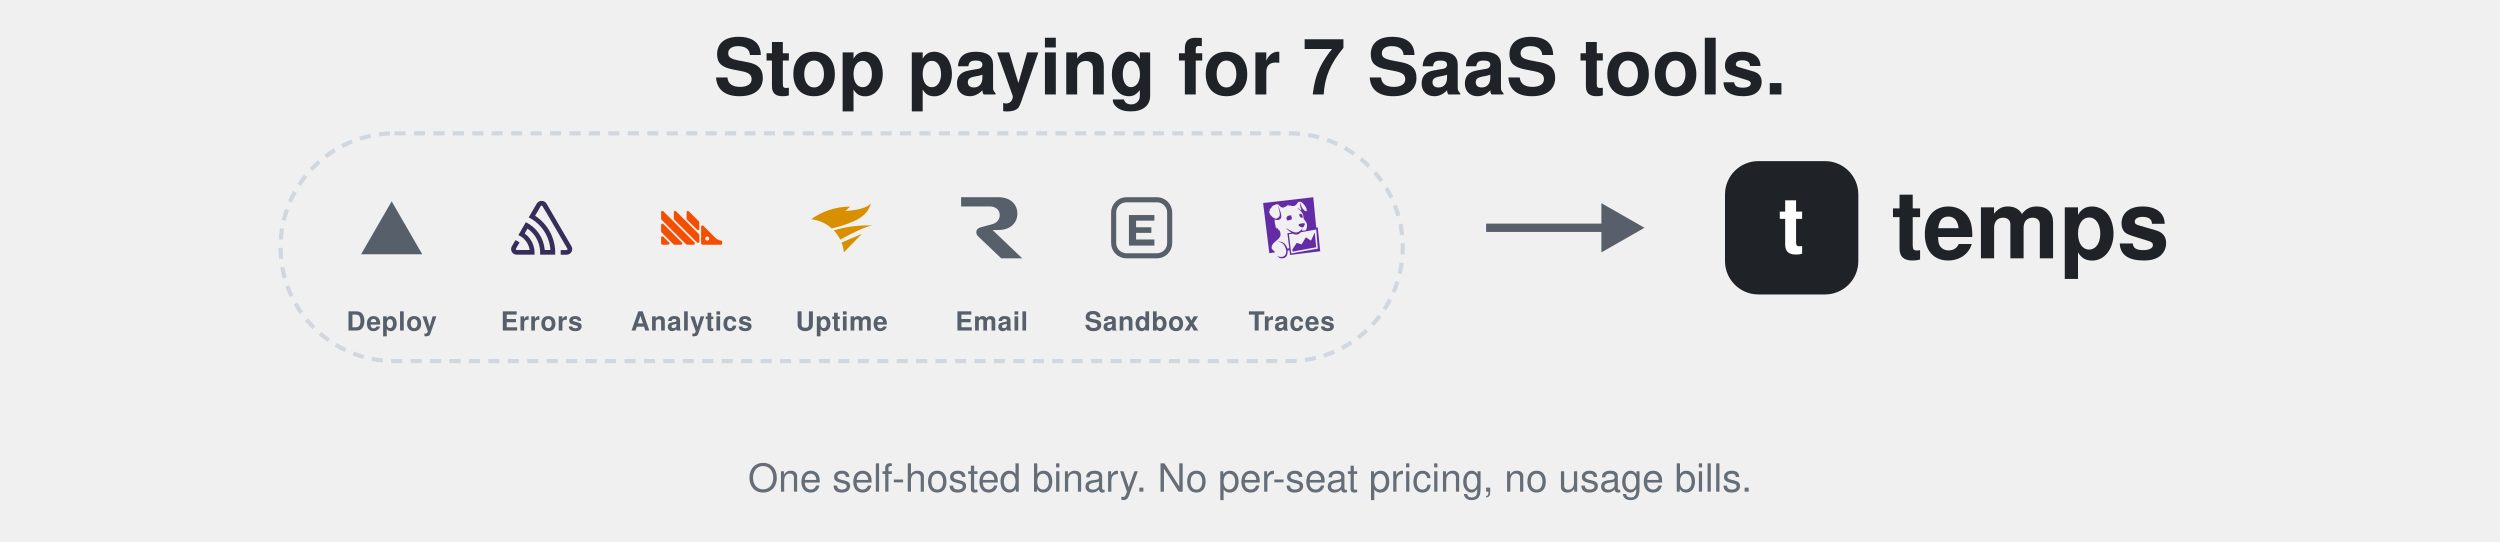
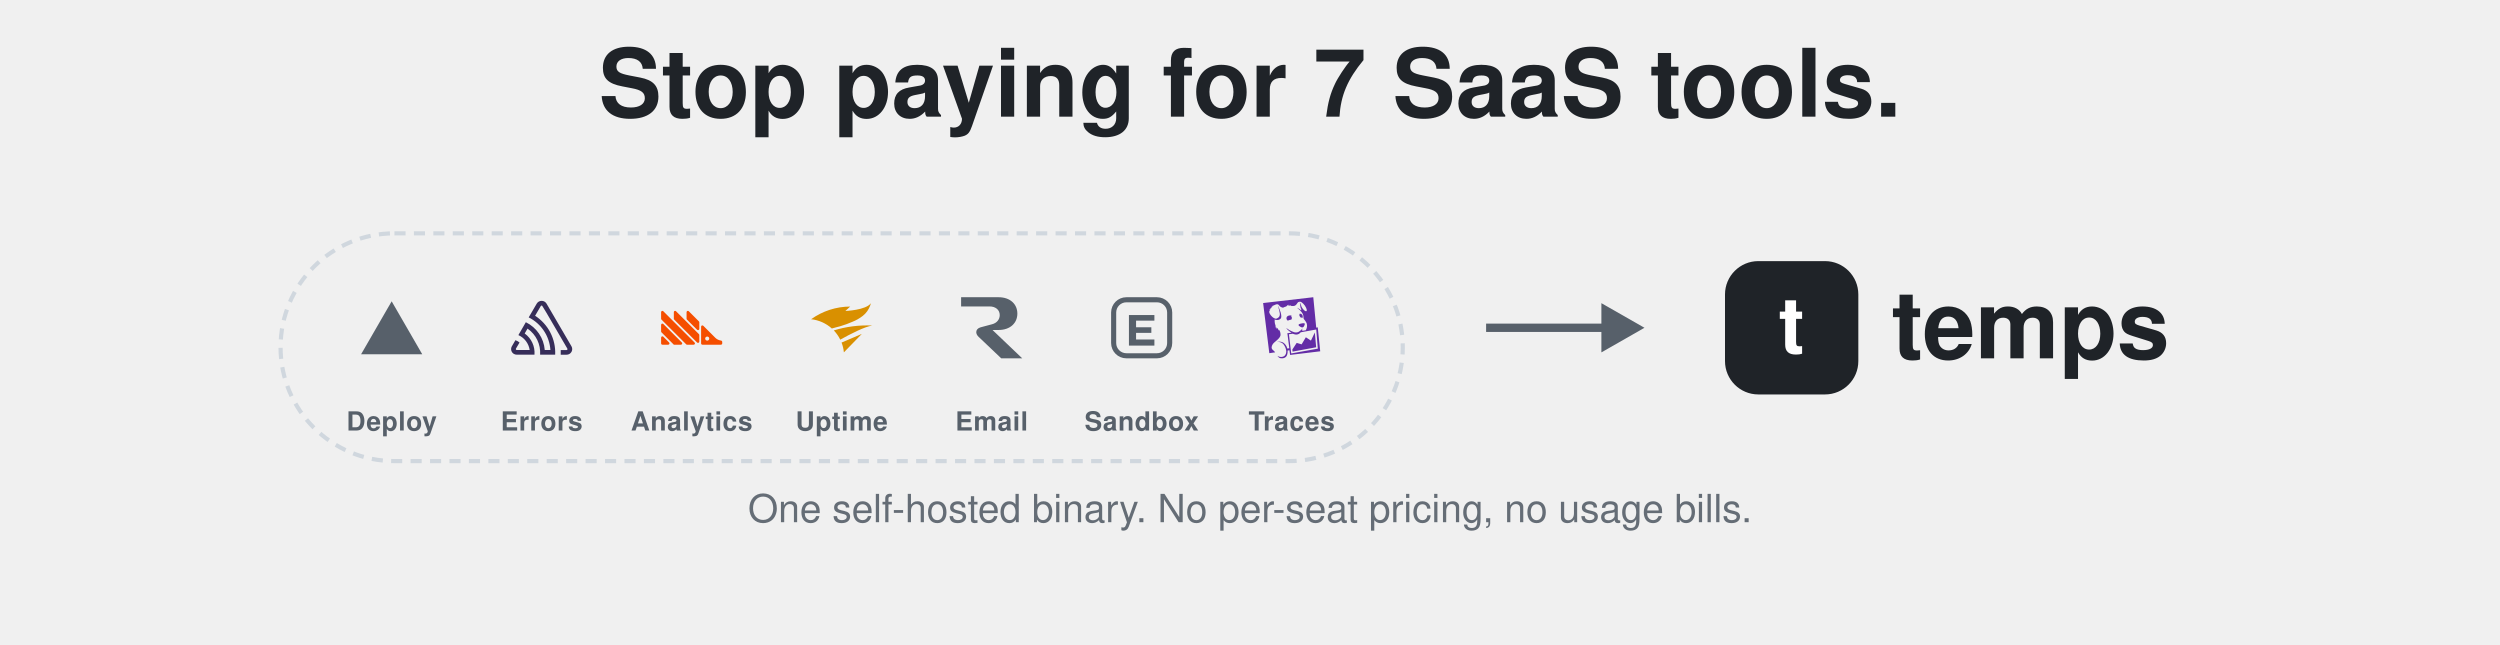
- <svg xmlns="http://www.w3.org/2000/svg" width="900" height="195" viewBox="0 0 900 195" font-family="-apple-system, BlinkMacSystemFont, 'Segoe UI', Helvetica, Arial, sans-serif">
-   <text x="450" y="34" text-anchor="middle" font-size="28" font-weight="800" fill="#1f2328">Stop paying for 7 SaaS tools.</text>
-   <rect x="101" y="48" width="404" height="82" rx="41" fill="none" stroke="#d0d7de" stroke-dasharray="4 3" stroke-width="1.5" />
-   <g transform="translate(130,71) scale(0.9166667)">
+ <svg xmlns="http://www.w3.org/2000/svg" width="900" height="232" viewBox="0 0 900 232" font-family="-apple-system, BlinkMacSystemFont, 'Segoe UI', Helvetica, Arial, sans-serif">
+   <text x="450" y="42" text-anchor="middle" font-size="34" font-weight="800" fill="#1f2328">Stop paying for 7 SaaS tools.</text>
+   <rect x="101" y="84" width="404" height="82" rx="41" fill="none" stroke="#d0d7de" stroke-dasharray="4 3" stroke-width="1.5" />
+   <g transform="translate(130,107) scale(0.9166667)">
    <path fill="#57606a" d="m12 1.608 12 20.784H0Z" />
  </g>
-   <g transform="translate(184,71) scale(0.9166667)">
+   <g transform="translate(184,107) scale(0.9166667)">
    <path fill="#362D59" d="M13.91 2.505c-.873-1.448-2.972-1.448-3.844 0L6.904 7.92a15.478 15.478 0 0 1 8.53 12.811h-2.221A13.301 13.301 0 0 0 5.784 9.814l-2.926 5.06a7.65 7.65 0 0 1 4.435 5.848H2.194a.365.365 0 0 1-.298-.534l1.413-2.402a5.16 5.16 0 0 0-1.614-.913L.296 19.275a2.182 2.182 0 0 0 .812 2.999 2.24 2.24 0 0 0 1.086.288h6.983a9.322 9.322 0 0 0-3.845-8.318l1.11-1.922a11.47 11.47 0 0 1 4.95 10.24h5.915a17.242 17.242 0 0 0-7.885-15.28l2.244-3.845a.37.37 0 0 1 .504-.13c.255.14 9.75 16.708 9.928 16.9a.365.365 0 0 1-.327.543h-2.287c.029.612.029 1.223 0 1.831h2.297a2.206 2.206 0 0 0 1.922-3.31z" />
  </g>
-   <g transform="translate(238,71) scale(0.9166667)">
+   <g transform="translate(238,107) scale(0.9166667)">
    <path fill="#F54E00" d="M9.854 14.5 5 9.647.854 5.5A.5.5 0 0 0 0 5.854V8.44a.5.5 0 0 0 .146.353L5 13.647l.147.146L9.854 18.5l.146.147v-.049c.065.03.134.049.207.049h2.586a.5.5 0 0 0 .353-.854L9.854 14.5zm0-5-4-4a.487.487 0 0 0-.409-.144.515.515 0 0 0-.356.21.493.493 0 0 0-.089.288V8.44a.5.5 0 0 0 .147.353l9 9a.5.5 0 0 0 .853-.354v-2.585a.5.5 0 0 0-.146-.354l-5-5zm1-4a.5.5 0 0 0-.854.354V8.44a.5.5 0 0 0 .147.353l4 4a.5.5 0 0 0 .853-.354V9.854a.5.5 0 0 0-.146-.354l-4-4zm12.647 11.515a3.863 3.863 0 0 1-2.232-1.1l-4.708-4.707a.5.5 0 0 0-.854.354v6.585a.5.5 0 0 0 .5.5H23.5a.5.5 0 0 0 .5-.5v-.6c0-.276-.225-.497-.499-.532zm-5.394.032a.8.8 0 1 1 0-1.6.8.8 0 0 1 0 1.6zM.854 15.5a.5.5 0 0 0-.854.354v2.293a.5.5 0 0 0 .5.5h2.293c.222 0 .39-.135.462-.309a.493.493 0 0 0-.109-.545L.854 15.501zM5 14.647.854 10.5a.5.5 0 0 0-.854.353v2.586a.5.5 0 0 0 .146.353L4.854 18.5l.146.147h2.793a.5.5 0 0 0 .353-.854L5 14.647z" />
  </g>
-   <g transform="translate(292,71) scale(0.9166667)">
+   <g transform="translate(292,107) scale(0.9166667)">
    <path fill="#D99000" d="M11.96 17.804l7.959-3.396-7.049 7.241c-.124-1.315-.432-2.61-.91-3.844v-.001zM24 11.118c-5.101-.236-10.208.414-15.087 1.92 1.024 1.073 1.881 2.292 2.535 3.621 4.042-2.25 9.646-5.123 12.552-5.531v-.015.005zm-12.574.275l.207-.06c1.538-.459 3.049-1.015 4.523-1.656 1.492-.585 2.896-1.38 4.159-2.367 1.345-1.069 2.355-2.499 2.915-4.122.12-.267.211-.549.267-.837-2.024 2.76-10.041 3.048-10.041 3.048l1.89-1.734C9.84 3.684 4.47 5.424 0 8.645c3.03.322 5.877 1.596 8.139 3.634 1.086-.336 2.196-.576 3.286-.879v-.006l.001-.001z" />
  </g>
-   <g transform="translate(346,71) scale(0.9166667)">
+   <g transform="translate(346,107) scale(0.9166667)">
    <path fill="#57606a" d="M14.679 0c4.648 0 7.413 2.765 7.413 6.434s-2.765 6.434-7.413 6.434H12.33L24 24h-8.245l-8.88-8.44c-.636-.588-.93-1.273-.93-1.86 0-.831.587-1.565 1.713-1.883l4.574-1.224c1.737-.465 2.936-1.81 2.936-3.572 0-2.153-1.761-3.4-3.939-3.4H0V0z" />
  </g>
-   <g transform="translate(400,71) scale(0.9166667)">
+   <g transform="translate(400,107) scale(0.9166667)">
    <rect x="1" y="1" width="22" height="22" rx="5" fill="none" stroke="#57606a" stroke-width="2" />
    <path fill="#57606a" d="M7 7h10v2.2H9.8v2.6h6v2.2h-6v2.6H17V19H7z" />
  </g>
-   <g transform="translate(454,71) scale(0.9166667)">
+   <g transform="translate(454,107) scale(0.9166667)">
    <path fill="#632CA6" d="M19.57 17.04l-1.997-1.316-1.665 2.782-1.937-.567-1.706 2.604.087.82 9.274-1.71-.538-5.794zm-8.649-2.498l1.488-.204c.241.108.409.15.697.223.45.117.97.23 1.741-.16.18-.088.553-.43.704-.625l6.096-1.106.622 7.527-10.444 1.882zm11.325-2.712l-.602.115L20.488 0 .789 2.285l2.427 19.693 2.306-.334c-.184-.263-.471-.581-.96-.989-.68-.564-.44-1.522-.039-2.127.53-1.022 3.26-2.322 3.106-3.956-.056-.594-.15-1.368-.702-1.898-.02.22.017.432.017.432s-.227-.289-.34-.683c-.112-.15-.2-.199-.319-.4-.085.233-.073.503-.073.503s-.186-.437-.216-.807c-.11.166-.137.48-.137.48s-.241-.69-.186-1.062c-.11-.323-.436-.965-.343-2.424.6.421 1.924.321 2.44-.439.171-.251.288-.939-.086-2.293-.24-.868-.835-2.16-1.066-2.651l-.028.02c.122.395.374 1.223.47 1.625.293 1.218.372 1.642.234 2.204-.116.488-.397.808-1.107 1.165-.71.358-1.653-.514-1.713-.562-.69-.55-1.224-1.447-1.284-1.883-.062-.477.275-.763.445-1.153-.243.07-.514.192-.514.192s.323-.334.722-.624c.165-.109.262-.178.436-.323a9.762 9.762 0 0 0-.456.003s.42-.227.855-.392c-.318-.014-.623-.003-.623-.003s.937-.419 1.678-.727c.509-.208 1.006-.147 1.286.257.367.53.752.817 1.569.996.501-.223.653-.337 1.284-.509.554-.61.99-.688.99-.688s-.216.198-.274.51c.314-.249.66-.455.66-.455s-.134.164-.259.426l.03.043c.366-.22.797-.394.797-.394s-.123.156-.268.358c.277-.002.838.012 1.056.037 1.285.028 1.552-1.374 2.045-1.55.618-.22.894-.353 1.947.68.903.888 1.609 2.477 1.259 2.833-.294.295-.874-.115-1.516-.916a3.466 3.466 0 0 1-.716-1.562 1.533 1.533 0 0 0-.497-.85s.23.51.23.96c0 .246.03 1.165.424 1.68-.039.076-.057.374-.1.43-.458-.554-1.443-.95-1.604-1.067.544.445 1.793 1.468 2.273 2.449.453.927.186 1.777.416 1.997.065.063.976 1.197 1.15 1.767.306.994.019 2.038-.381 2.685l-1.117.174c-.163-.045-.273-.068-.42-.153.08-.143.241-.5.243-.572l-.063-.111c-.348.492-.93.97-1.414 1.245-.633.359-1.363.304-1.838.156-1.348-.415-2.623-1.327-2.93-1.566 0 0-.01.191.048.234.34.383 1.119 1.077 1.872 1.56l-1.605.177.759 5.908c-.337.048-.39.071-.757.124-.325-1.147-.946-1.895-1.624-2.332-.599-.384-1.424-.47-2.214-.314l-.05.059a2.851 2.851 0 0 1 1.863.444c.654.413 1.181 1.481 1.375 2.124.248.822.42 1.7-.248 2.632-.476.662-1.864 1.028-2.986.237.3.481.705.876 1.25.95.809.11 1.577-.03 2.106-.574.452-.464.69-1.434.628-2.456l.714-.104.258 1.834 11.827-1.424zM15.05 6.848c-.034.075-.085.125-.007.37l.004.014.013.032.032.073c.14.287.295.558.552.696.067-.011.136-.019.207-.023.242-.01.395.028.492.08.009-.048.01-.119.005-.222-.018-.364.072-.982-.626-1.308-.264-.122-.634-.084-.757.068a.302.302 0 0 1 .058.013c.186.066.06.13.027.207m1.958 3.392c-.092-.05-.52-.03-.821.005-.574.068-1.193.267-1.328.372-.247.191-.135.523.047.66.511.382.96.638 1.432.575.29-.038.546-.497.728-.914.124-.288.124-.598-.058-.698m-5.077-2.942c.162-.154-.805-.355-1.556.156-.554.378-.571 1.187-.041 1.646.053.046.096.078.137.104a4.77 4.77 0 0 1 1.396-.412c.113-.125.243-.345.21-.745-.044-.542-.455-.456-.146-.749" />
  </g>
  <g font-size="9.5" font-weight="600" fill="#57606a" letter-spacing="0.2">
-     <text x="141" y="119" text-anchor="middle">Deploy</text>
-     <text x="195" y="119" text-anchor="middle">Errors</text>
-     <text x="249" y="119" text-anchor="middle">Analytics</text>
-     <text x="303" y="119" text-anchor="middle">Uptime</text>
-     <text x="357" y="119" text-anchor="middle">Email</text>
-     <text x="411" y="119" text-anchor="middle">Sandbox</text>
-     <text x="465" y="119" text-anchor="middle">Traces</text>
+     <text x="141" y="155" text-anchor="middle">Deploy</text>
+     <text x="195" y="155" text-anchor="middle">Errors</text>
+     <text x="249" y="155" text-anchor="middle">Analytics</text>
+     <text x="303" y="155" text-anchor="middle">Uptime</text>
+     <text x="357" y="155" text-anchor="middle">Email</text>
+     <text x="411" y="155" text-anchor="middle">Sandbox</text>
+     <text x="465" y="155" text-anchor="middle">Traces</text>
  </g>
  <g stroke="#57606a" fill="#57606a">
-     <line x1="535" y1="82" x2="577" y2="82" stroke-width="3" />
-     <polygon points="577,74 591,82 577,90" />
+     <line x1="535" y1="118" x2="577" y2="118" stroke-width="3" />
+     <polygon points="577,110 591,118 577,126" />
  </g>
-   <rect x="621" y="58" width="48" height="48" rx="12" fill="#1f2328" />
-   <text x="645" y="91" text-anchor="middle" font-size="28" font-weight="800" fill="#ffffff">t</text>
-   <text x="681" y="93" font-size="34" font-weight="800" fill="#1f2328">temps</text>
-   <text x="450" y="177" text-anchor="middle" font-size="14" fill="#656d76">One self-hosted binary. No per-seat pricing, no usage bills.</text>
+   <rect x="621" y="94" width="48" height="48" rx="12" fill="#1f2328" />
+   <text x="645" y="127" text-anchor="middle" font-size="28" font-weight="800" fill="#ffffff">t</text>
+   <text x="681" y="129" font-size="34" font-weight="800" fill="#1f2328">temps</text>
+   <text x="450" y="188" text-anchor="middle" font-size="14" fill="#656d76">One self-hosted binary. No per-seat pricing, no usage bills.</text>
</svg>
